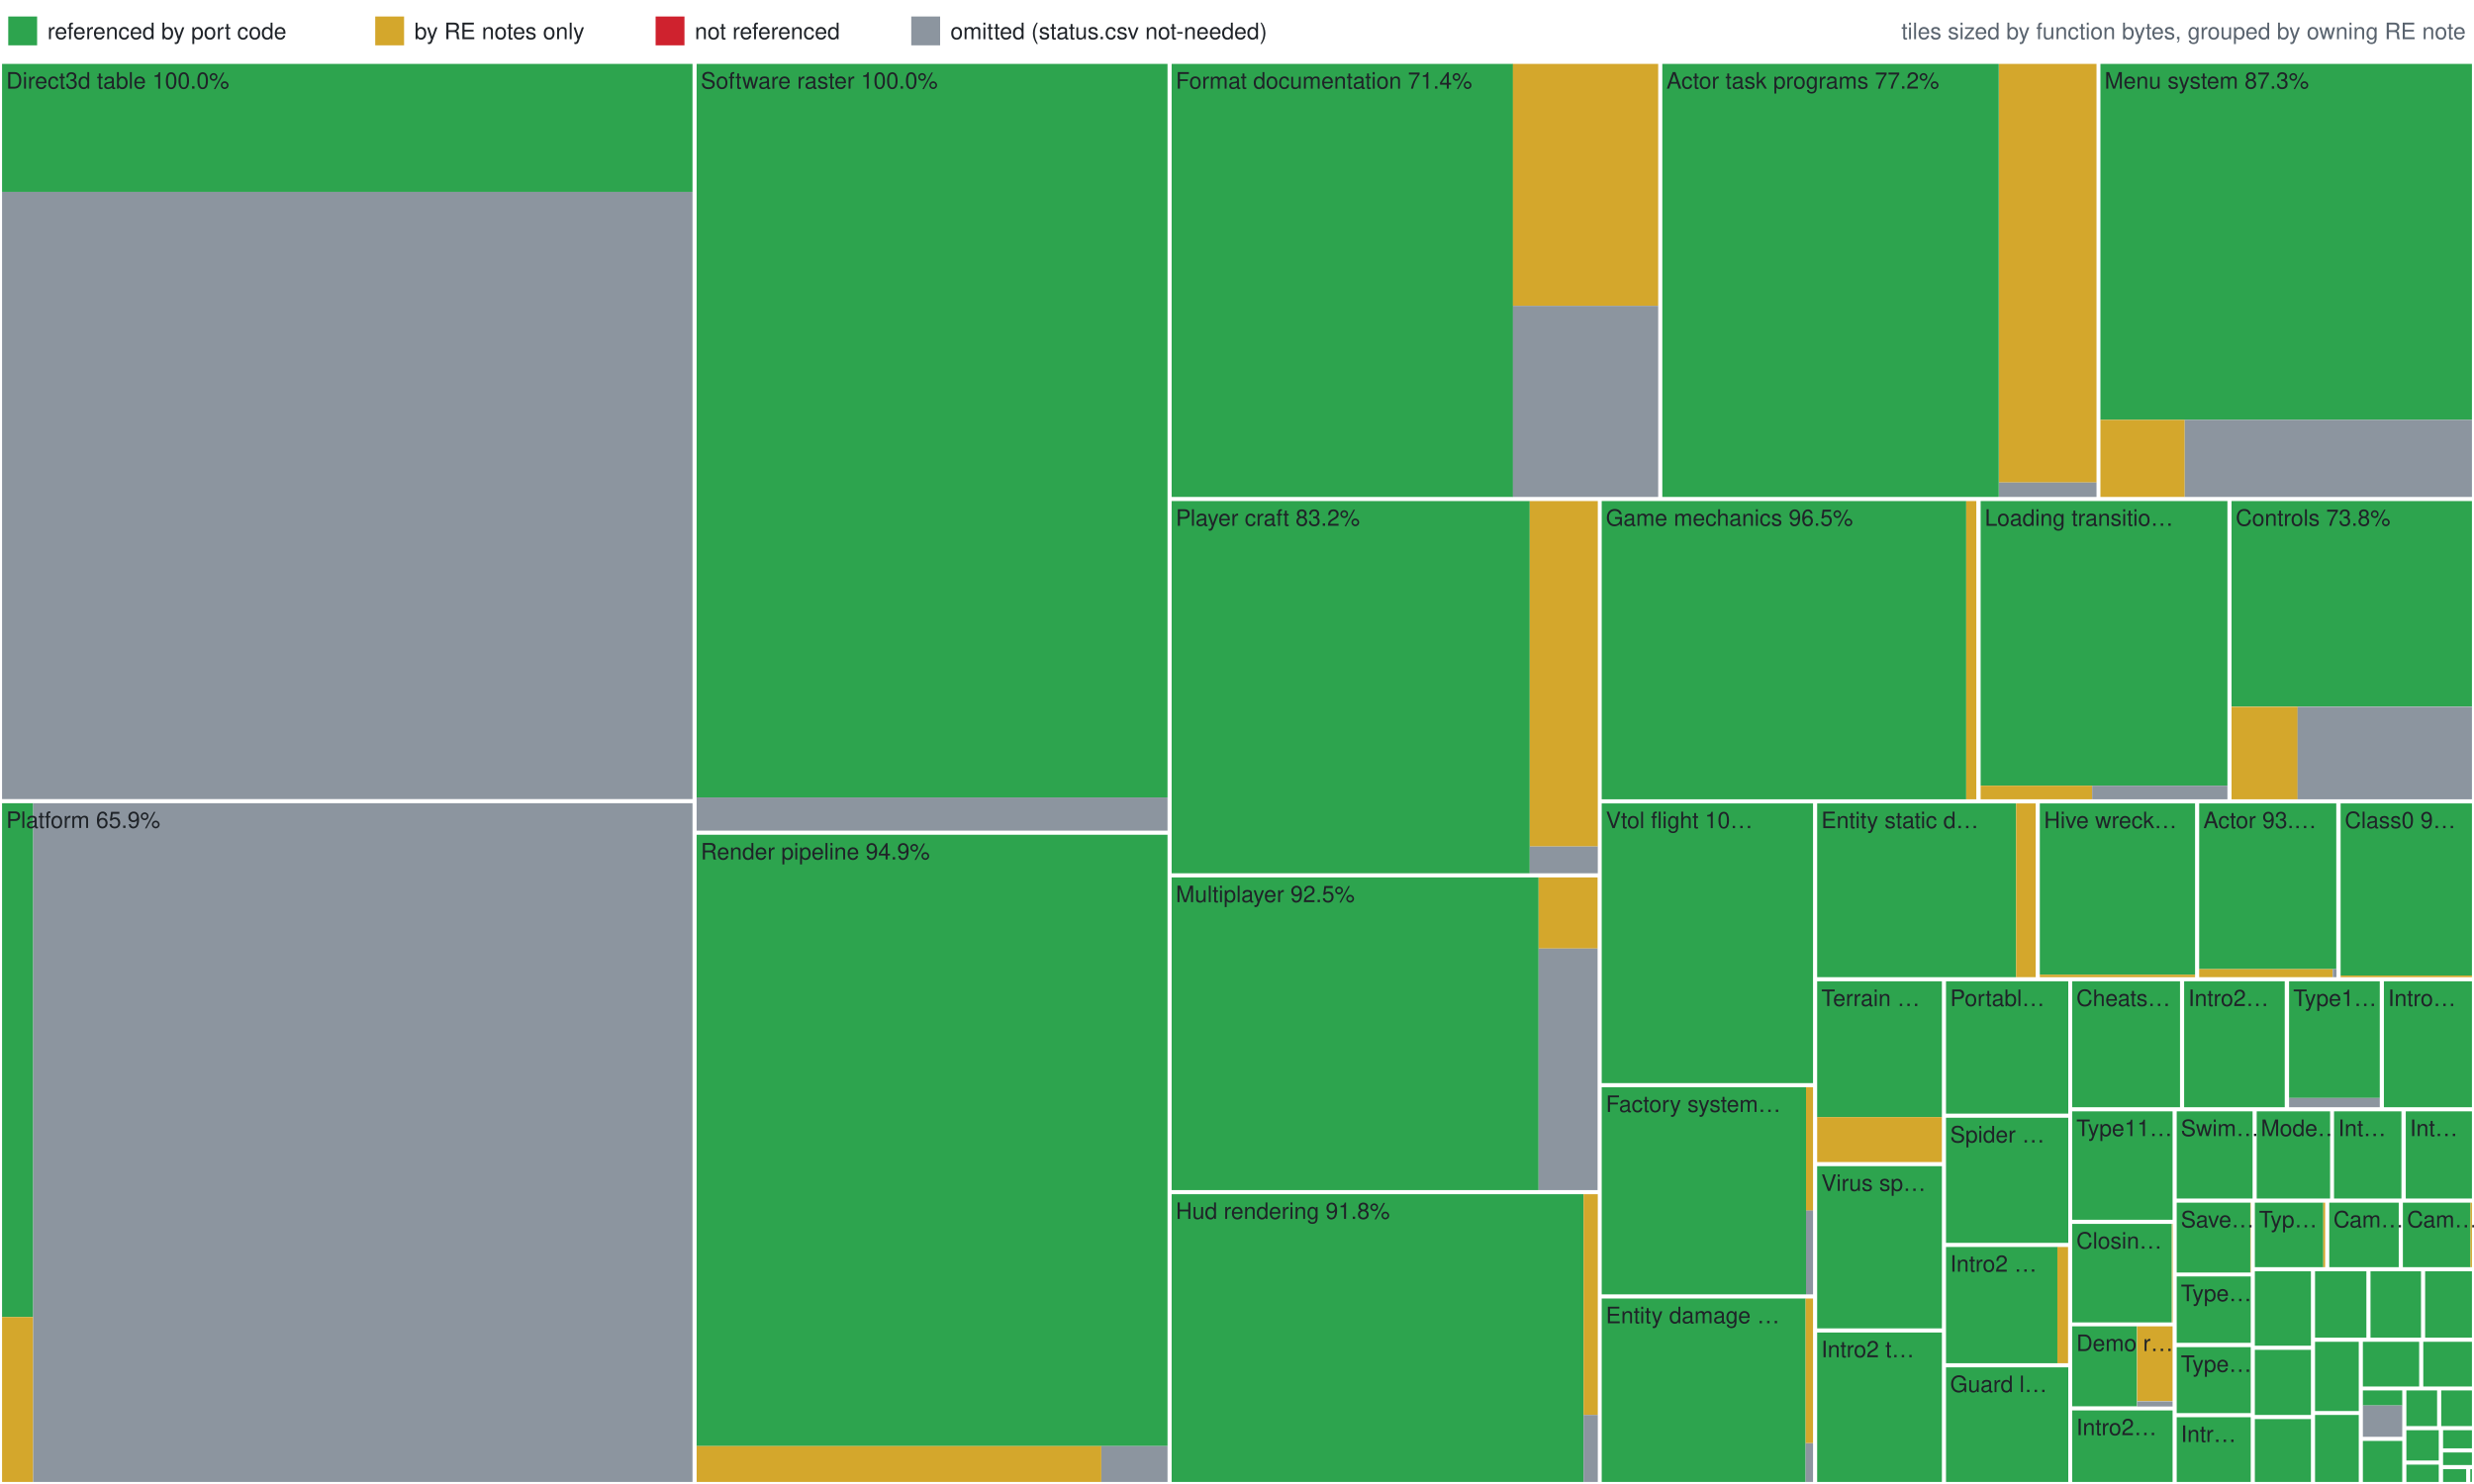
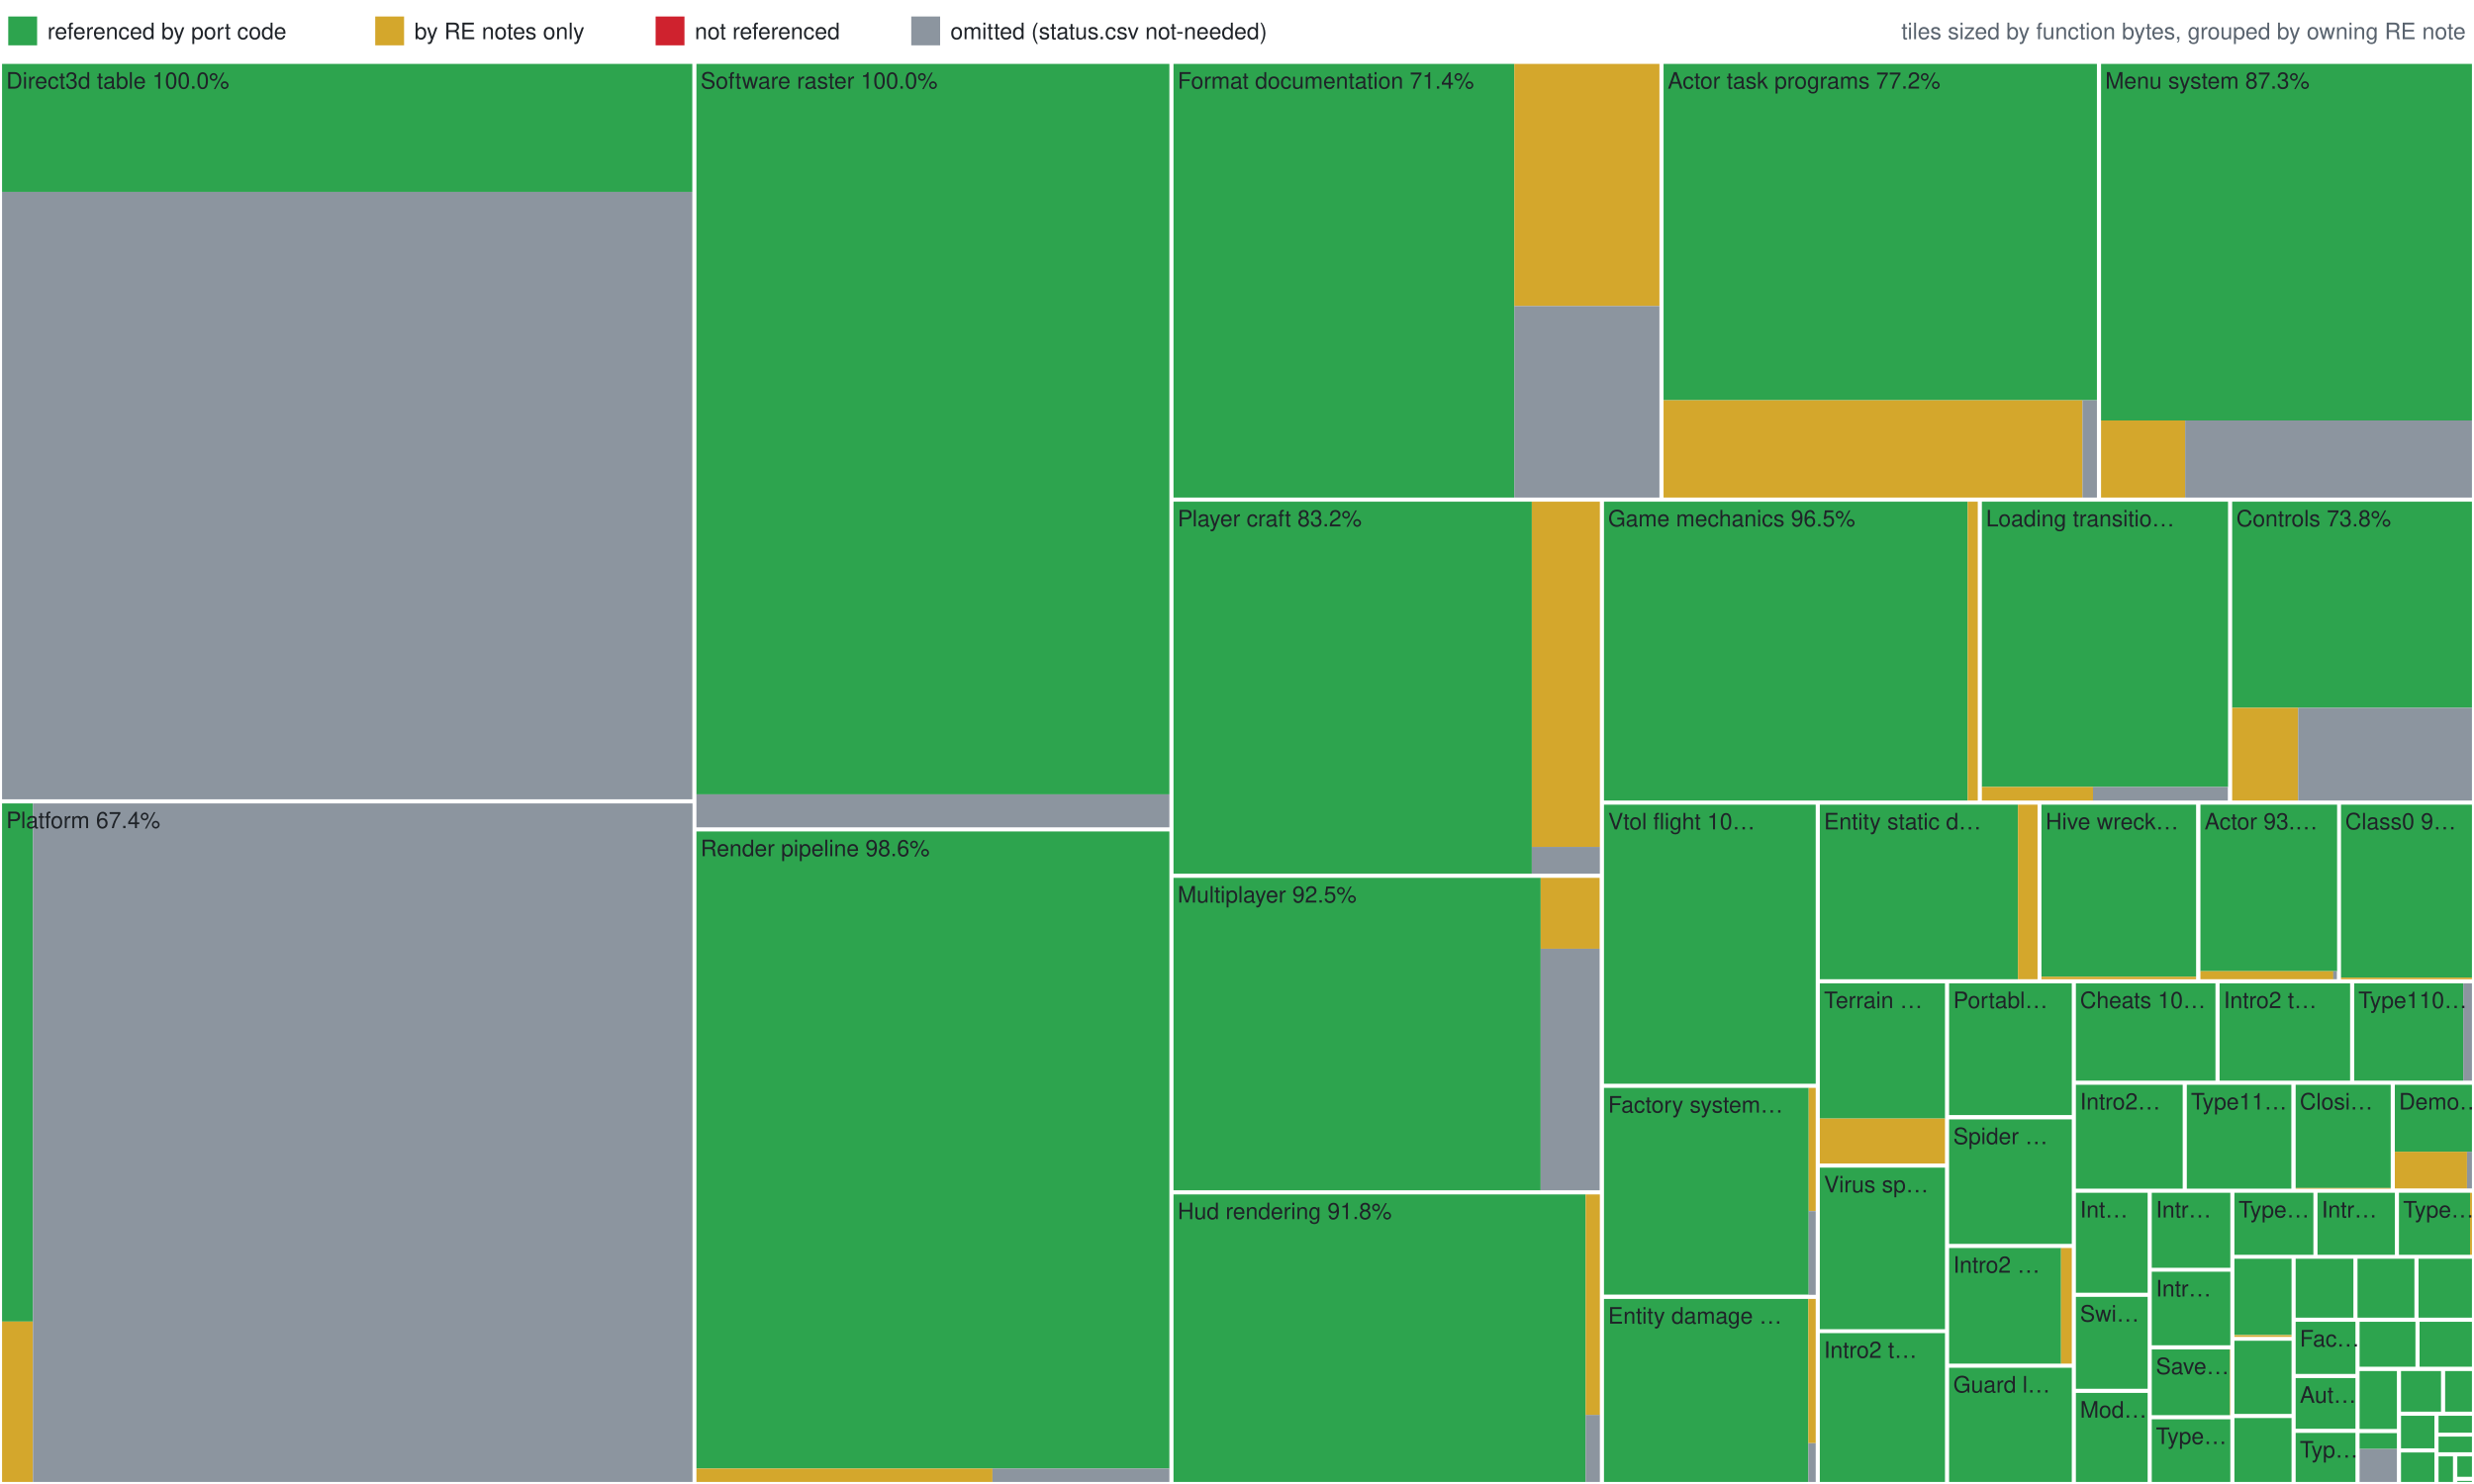
<svg xmlns="http://www.w3.org/2000/svg" width="1200" height="720" viewBox="0 0 1200 720" font-family="Segoe UI, Helvetica, Arial, sans-serif" font-size="11">
  <rect width="1200" height="720" fill="#ffffff" />
  <rect x="4" y="8" width="14" height="14" fill="#2da44e" />
  <text x="23" y="19" fill="#1f2328">referenced by port code</text>
  <rect x="182" y="8" width="14" height="14" fill="#d4a72c" />
  <text x="201" y="19" fill="#1f2328">by RE notes only</text>
  <rect x="318" y="8" width="14" height="14" fill="#cf222e" />
  <text x="337" y="19" fill="#1f2328">not referenced</text>
  <rect x="442" y="8" width="14" height="14" fill="#8c959f" />
  <text x="461" y="19" fill="#1f2328">omitted (status.csv not-needed)</text>
  <text x="1196" y="19" fill="#59636e" text-anchor="end">tiles sized by function bytes, grouped by owning RE note</text>
  <g>
-     <rect x="1" y="31" width="334.9" height="62.1" fill="#2da44e" />
-     <rect x="1" y="93.1" width="334.9" height="294.6" fill="#8c959f" />
+     <rect x="1" y="31" width="334.8" height="62.1" fill="#2da44e" />
+     <rect x="1" y="93.1" width="334.8" height="294.7" fill="#8c959f" />
    <text x="3" y="43" fill="#1f2328">Direct3d table 100.0%</text>
  </g>
  <g>
-     <rect x="1" y="389.7" width="15.1" height="249.3" fill="#2da44e" />
-     <rect x="1" y="639" width="15.1" height="80" fill="#d4a72c" />
-     <rect x="16.1" y="389.7" width="319.8" height="329.3" fill="#8c959f" />
-     <text x="3" y="401.7" fill="#1f2328">Platform 65.9%</text>
-   </g>
-   <g>
-     <rect x="337.9" y="31" width="228.4" height="355.9" fill="#2da44e" />
-     <rect x="337.9" y="386.9" width="228.4" height="16.1" fill="#8c959f" />
-     <text x="339.9" y="43" fill="#1f2328">Software raster 100.0%</text>
-   </g>
-   <g>
-     <rect x="337.9" y="405" width="228.4" height="296.6" fill="#2da44e" />
-     <rect x="337.9" y="701.6" width="196.3" height="17.4" fill="#d4a72c" />
-     <rect x="534.2" y="701.6" width="32.1" height="17.4" fill="#8c959f" />
-     <text x="339.9" y="417" fill="#1f2328">Render pipeline 94.9%</text>
-   </g>
-   <g>
-     <rect x="568.3" y="31" width="165.6" height="210.1" fill="#2da44e" />
-     <rect x="733.8" y="31" width="70.5" height="117.4" fill="#d4a72c" />
-     <rect x="733.8" y="148.4" width="70.5" height="92.7" fill="#8c959f" />
-     <text x="570.3" y="43" fill="#1f2328">Format documentation 71.4%</text>
-   </g>
-   <g>
-     <rect x="806.3" y="31" width="163.2" height="210.1" fill="#2da44e" />
-     <rect x="969.6" y="31" width="47.3" height="203.1" fill="#d4a72c" />
-     <rect x="969.6" y="234.1" width="47.3" height="7" fill="#8c959f" />
-     <text x="808.3" y="43" fill="#1f2328">Actor task programs 77.2%</text>
-   </g>
-   <g>
-     <rect x="1018.8" y="31" width="180.2" height="172.7" fill="#2da44e" />
-     <rect x="1018.8" y="203.7" width="40.9" height="37.4" fill="#d4a72c" />
-     <rect x="1059.7" y="203.7" width="139.3" height="37.4" fill="#8c959f" />
-     <text x="1020.8" y="43" fill="#1f2328">Menu system 87.3%</text>
-   </g>
-   <g>
-     <rect x="568.3" y="243.1" width="173.7" height="180.6" fill="#2da44e" />
-     <rect x="742" y="243.1" width="33" height="167.6" fill="#d4a72c" />
-     <rect x="742" y="410.7" width="33" height="13" fill="#8c959f" />
-     <text x="570.3" y="255.1" fill="#1f2328">Player craft 83.2%</text>
-   </g>
-   <g>
-     <rect x="568.3" y="425.7" width="178" height="151.7" fill="#2da44e" />
-     <rect x="746.3" y="425.7" width="28.6" height="34.5" fill="#d4a72c" />
-     <rect x="746.3" y="460.2" width="28.6" height="117.2" fill="#8c959f" />
-     <text x="570.3" y="437.7" fill="#1f2328">Multiplayer 92.5%</text>
-   </g>
-   <g>
-     <rect x="568.3" y="579.4" width="199.8" height="139.6" fill="#2da44e" />
-     <rect x="768.1" y="579.4" width="6.9" height="107.1" fill="#d4a72c" />
-     <rect x="768.1" y="686.5" width="6.9" height="32.5" fill="#8c959f" />
-     <text x="570.3" y="591.4" fill="#1f2328">Hud rendering 91.8%</text>
-   </g>
-   <g>
-     <rect x="776.9" y="243.1" width="176.8" height="144.7" fill="#2da44e" />
-     <rect x="953.7" y="243.1" width="4.9" height="144.7" fill="#d4a72c" />
-     <text x="778.9" y="255.1" fill="#1f2328">Game mechanics 96.5%</text>
-   </g>
-   <g>
-     <rect x="960.7" y="243.1" width="119.7" height="138.1" fill="#2da44e" />
-     <rect x="960.7" y="381.2" width="54.1" height="6.6" fill="#d4a72c" />
-     <rect x="1014.8" y="381.2" width="65.6" height="6.6" fill="#8c959f" />
-     <text x="962.7" y="255.1" fill="#1f2328">Loading transitio…</text>
-   </g>
-   <g>
-     <rect x="1082.4" y="243.1" width="116.6" height="99.7" fill="#2da44e" />
-     <rect x="1082.4" y="342.9" width="32.1" height="44.9" fill="#d4a72c" />
-     <rect x="1114.4" y="342.9" width="84.6" height="44.9" fill="#8c959f" />
-     <text x="1084.4" y="255.1" fill="#1f2328">Controls 73.8%</text>
-   </g>
-   <g>
-     <rect x="776.9" y="389.8" width="102.5" height="135.7" fill="#2da44e" />
-     <text x="778.9" y="401.8" fill="#1f2328">Vtol flight 10…</text>
-   </g>
-   <g>
-     <rect x="776.9" y="527.5" width="99.1" height="100.5" fill="#2da44e" />
-     <rect x="876" y="527.5" width="3.4" height="59.9" fill="#d4a72c" />
-     <rect x="876" y="587.3" width="3.4" height="40.7" fill="#8c959f" />
-     <text x="778.9" y="539.5" fill="#1f2328">Factory system…</text>
-   </g>
-   <g>
-     <rect x="776.9" y="630" width="98.9" height="89" fill="#2da44e" />
-     <rect x="875.8" y="630" width="3.6" height="70.2" fill="#d4a72c" />
-     <rect x="875.8" y="700.2" width="3.6" height="18.8" fill="#8c959f" />
-     <text x="778.9" y="642" fill="#1f2328">Entity damage …</text>
-   </g>
-   <g>
-     <rect x="881.4" y="389.8" width="96.5" height="84.3" fill="#2da44e" />
-     <rect x="977.9" y="389.8" width="9.5" height="84.3" fill="#d4a72c" />
-     <text x="883.4" y="401.8" fill="#1f2328">Entity static d…</text>
-   </g>
-   <g>
-     <rect x="989.4" y="389.8" width="75.3" height="83.1" fill="#2da44e" />
-     <rect x="989.4" y="472.9" width="75.3" height="1.2" fill="#d4a72c" />
-     <text x="991.4" y="401.8" fill="#1f2328">Hive wreck…</text>
-   </g>
-   <g>
-     <rect x="1066.7" y="389.8" width="66.5" height="80.4" fill="#2da44e" />
-     <rect x="1066.7" y="470.2" width="64.7" height="3.9" fill="#d4a72c" />
-     <rect x="1131.5" y="470.2" width="1.8" height="3.9" fill="#8c959f" />
-     <text x="1068.7" y="401.8" fill="#1f2328">Actor 93.…</text>
-   </g>
-   <g>
-     <rect x="1135.3" y="389.8" width="63.7" height="83.5" fill="#2da44e" />
-     <rect x="1135.3" y="473.3" width="63.7" height="0.8" fill="#d4a72c" />
-     <text x="1137.3" y="401.8" fill="#1f2328">Class0 9…</text>
-   </g>
-   <g>
-     <rect x="881.4" y="476.1" width="60.5" height="65.9" fill="#2da44e" />
-     <rect x="881.4" y="542" width="60.5" height="21.8" fill="#d4a72c" />
-     <text x="883.4" y="488.1" fill="#1f2328">Terrain …</text>
-   </g>
-   <g>
-     <rect x="881.4" y="565.8" width="60.5" height="78.7" fill="#2da44e" />
-     <text x="883.4" y="577.8" fill="#1f2328">Virus sp…</text>
-   </g>
-   <g>
-     <rect x="881.4" y="646.5" width="60.5" height="72.5" fill="#2da44e" />
-     <text x="883.4" y="658.5" fill="#1f2328">Intro2 t…</text>
-   </g>
-   <g>
-     <rect x="943.9" y="476.1" width="59.3" height="64.2" fill="#2da44e" />
-     <text x="945.9" y="488.1" fill="#1f2328">Portabl…</text>
-   </g>
-   <g>
-     <rect x="943.9" y="542.3" width="59.3" height="60.7" fill="#2da44e" />
-     <text x="945.9" y="554.3" fill="#1f2328">Spider …</text>
-   </g>
-   <g>
-     <rect x="943.9" y="605" width="54.1" height="56.4" fill="#2da44e" />
-     <rect x="997.9" y="605" width="5.2" height="56.4" fill="#d4a72c" />
-     <text x="945.9" y="617" fill="#1f2328">Intro2 …</text>
-   </g>
-   <g>
-     <rect x="943.9" y="663.4" width="59.3" height="55.6" fill="#2da44e" />
-     <text x="945.9" y="675.4" fill="#1f2328">Guard l…</text>
-   </g>
-   <g>
-     <rect x="1005.1" y="476.1" width="52.3" height="61.1" fill="#2da44e" />
-     <rect x="1005.1" y="537.2" width="52.3" height="0" fill="#8c959f" />
-     <text x="1007.1" y="488.1" fill="#1f2328">Cheats…</text>
-   </g>
-   <g>
-     <rect x="1059.4" y="476.1" width="48.8" height="61.1" fill="#2da44e" />
-     <text x="1061.4" y="488.1" fill="#1f2328">Intro2…</text>
-   </g>
-   <g>
-     <rect x="1110.3" y="476.1" width="44" height="56.6" fill="#2da44e" />
-     <rect x="1110.3" y="532.7" width="44" height="4.5" fill="#8c959f" />
-     <text x="1112.3" y="488.1" fill="#1f2328">Type1…</text>
-   </g>
-   <g>
-     <rect x="1156.3" y="476.1" width="42.7" height="61.1" fill="#2da44e" />
-     <text x="1158.3" y="488.1" fill="#1f2328">Intro…</text>
-   </g>
-   <g>
-     <rect x="1005.1" y="539.2" width="48.7" height="52.6" fill="#2da44e" />
-     <text x="1007.1" y="551.2" fill="#1f2328">Type11…</text>
-   </g>
-   <g>
-     <rect x="1005.1" y="593.8" width="48.3" height="47.8" fill="#2da44e" />
-     <rect x="1053.5" y="593.8" width="0.3" height="47.8" fill="#d4a72c" />
-     <text x="1007.1" y="605.8" fill="#1f2328">Closin…</text>
-   </g>
-   <g>
-     <rect x="1005.1" y="643.5" width="31.4" height="38.8" fill="#2da44e" />
-     <rect x="1036.6" y="643.5" width="17.2" height="36.3" fill="#d4a72c" />
-     <rect x="1036.6" y="679.9" width="17.2" height="2.5" fill="#8c959f" />
-     <text x="1007.1" y="655.5" fill="#1f2328">Demo r…</text>
-   </g>
-   <g>
-     <rect x="1005.1" y="684.3" width="48.7" height="34.7" fill="#2da44e" />
-     <text x="1007.1" y="696.3" fill="#1f2328">Intro2…</text>
-   </g>
-   <g>
-     <rect x="1055.8" y="539.2" width="36.8" height="42.3" fill="#2da44e" />
-     <text x="1057.8" y="551.2" fill="#1f2328">Swim…</text>
-   </g>
-   <g>
-     <rect x="1094.6" y="539.2" width="35.6" height="42.3" fill="#2da44e" />
-     <text x="1096.6" y="551.2" fill="#1f2328">Mode…</text>
-   </g>
-   <g>
-     <rect x="1132.1" y="539.2" width="32.7" height="42.3" fill="#2da44e" />
-     <text x="1134.1" y="551.2" fill="#1f2328">Int…</text>
-   </g>
-   <g>
-     <rect x="1166.9" y="539.2" width="32.1" height="42.3" fill="#2da44e" />
-     <text x="1168.9" y="551.2" fill="#1f2328">Int…</text>
-   </g>
-   <g>
-     <rect x="1055.8" y="583.5" width="35.7" height="33.9" fill="#2da44e" />
-     <rect x="1091.5" y="583.5" width="0.2" height="33.9" fill="#d4a72c" />
-     <text x="1057.8" y="595.5" fill="#1f2328">Save…</text>
-   </g>
-   <g>
-     <rect x="1055.8" y="619.3" width="35.9" height="32.2" fill="#2da44e" />
-     <text x="1057.8" y="631.3" fill="#1f2328">Type…</text>
-   </g>
-   <g>
-     <rect x="1055.8" y="653.6" width="35.9" height="32" fill="#2da44e" />
-     <text x="1057.8" y="665.6" fill="#1f2328">Type…</text>
-   </g>
-   <g>
-     <rect x="1055.8" y="687.6" width="35.9" height="31.4" fill="#2da44e" />
-     <text x="1057.8" y="699.6" fill="#1f2328">Intr…</text>
-   </g>
-   <g>
-     <rect x="1093.7" y="583.5" width="33.2" height="31.3" fill="#2da44e" />
-     <rect x="1126.9" y="583.5" width="0.9" height="31.3" fill="#d4a72c" />
-     <text x="1095.7" y="595.5" fill="#1f2328">Typ…</text>
-   </g>
-   <g>
-     <rect x="1129.8" y="583.5" width="33.7" height="31.3" fill="#2da44e" />
-     <text x="1131.8" y="595.5" fill="#1f2328">Cam…</text>
-   </g>
-   <g>
-     <rect x="1165.5" y="583.5" width="32.8" height="31.3" fill="#2da44e" />
-     <rect x="1198.3" y="583.5" width="0.7" height="31.3" fill="#d4a72c" />
-     <text x="1167.5" y="595.5" fill="#1f2328">Cam…</text>
-   </g>
-   <g>
-     <rect x="1093.7" y="616.8" width="27.2" height="36.1" fill="#2da44e" />
-   </g>
-   <g>
-     <rect x="1093.7" y="654.9" width="27.2" height="31.6" fill="#2da44e" />
-   </g>
-   <g>
-     <rect x="1093.7" y="688.5" width="27.2" height="30.5" fill="#2da44e" />
-   </g>
-   <g>
-     <rect x="1122.9" y="616.8" width="24.9" height="32.2" fill="#2da44e" />
-   </g>
-   <g>
-     <rect x="1149.8" y="616.8" width="24.5" height="32.2" fill="#2da44e" />
-   </g>
-   <g>
-     <rect x="1176.3" y="616.8" width="22.7" height="32.2" fill="#2da44e" />
-   </g>
-   <g>
-     <rect x="1122.9" y="651" width="21.2" height="33.6" fill="#2da44e" />
-   </g>
-   <g>
-     <rect x="1122.9" y="686.5" width="21.2" height="32.5" fill="#2da44e" />
-   </g>
-   <g>
-     <rect x="1146.1" y="651" width="27.3" height="21.7" fill="#2da44e" />
-   </g>
-   <g>
-     <rect x="1175.4" y="651" width="23.6" height="21.7" fill="#2da44e" />
-   </g>
-   <g>
-     <rect x="1146.1" y="674.6" width="19.1" height="7.3" fill="#2da44e" />
-     <rect x="1146.1" y="681.9" width="19.1" height="15.2" fill="#8c959f" />
-   </g>
-   <g>
-     <rect x="1146.1" y="699.1" width="19.1" height="19.9" fill="#2da44e" />
-   </g>
-   <g>
-     <rect x="1167.2" y="674.6" width="14.9" height="17.3" fill="#2da44e" />
-   </g>
-   <g>
-     <rect x="1184.1" y="674.6" width="14.9" height="17.3" fill="#2da44e" />
-   </g>
-   <g>
-     <rect x="1167.2" y="693.9" width="15.7" height="14.7" fill="#2da44e" />
-   </g>
-   <g>
-     <rect x="1167.2" y="710.6" width="15.7" height="8.4" fill="#2da44e" />
-   </g>
-   <g>
-     <rect x="1185" y="693.9" width="14" height="8.8" fill="#2da44e" />
-   </g>
-   <g>
-     <rect x="1185" y="704.7" width="14" height="6.1" fill="#2da44e" />
-   </g>
-   <g>
-     <rect x="1185" y="712.8" width="11.2" height="6.2" fill="#2da44e" />
-   </g>
-   <g>
-     <rect x="1198.2" y="712.8" width="0.8" height="6.2" fill="#2da44e" />
+     <rect x="1" y="389.8" width="15" height="251.4" fill="#2da44e" />
+     <rect x="1" y="641.2" width="15" height="77.8" fill="#d4a72c" />
+     <rect x="16" y="389.8" width="319.9" height="329.2" fill="#8c959f" />
+     <text x="3" y="401.8" fill="#1f2328">Platform 67.4%</text>
+   </g>
+   <g>
+     <rect x="337.8" y="31" width="229.4" height="354.4" fill="#2da44e" />
+     <rect x="337.8" y="385.4" width="229.4" height="16" fill="#8c959f" />
+     <text x="339.8" y="43" fill="#1f2328">Software raster 100.0%</text>
+   </g>
+   <g>
+     <rect x="337.8" y="403.4" width="229.4" height="309.1" fill="#2da44e" />
+     <rect x="337.8" y="712.5" width="143.6" height="6.5" fill="#d4a72c" />
+     <rect x="481.4" y="712.5" width="85.8" height="6.5" fill="#8c959f" />
+     <text x="339.8" y="415.4" fill="#1f2328">Render pipeline 98.6%</text>
+   </g>
+   <g>
+     <rect x="569.2" y="31" width="165.3" height="210.4" fill="#2da44e" />
+     <rect x="734.5" y="31" width="70.4" height="117.5" fill="#d4a72c" />
+     <rect x="734.5" y="148.5" width="70.4" height="92.9" fill="#8c959f" />
+     <text x="571.2" y="43" fill="#1f2328">Format documentation 71.4%</text>
+   </g>
+   <g>
+     <rect x="806.9" y="31" width="210.2" height="163.2" fill="#2da44e" />
+     <rect x="806.9" y="194.2" width="203.2" height="47.2" fill="#d4a72c" />
+     <rect x="1010.1" y="194.2" width="7" height="47.2" fill="#8c959f" />
+     <text x="808.9" y="43" fill="#1f2328">Actor task programs 77.2%</text>
+   </g>
+   <g>
+     <rect x="1019.1" y="31" width="179.9" height="173" fill="#2da44e" />
+     <rect x="1019.1" y="204" width="40.8" height="37.4" fill="#d4a72c" />
+     <rect x="1059.9" y="204" width="139.1" height="37.4" fill="#8c959f" />
+     <text x="1021.1" y="43" fill="#1f2328">Menu system 87.3%</text>
+   </g>
+   <g>
+     <rect x="569.2" y="243.4" width="173.8" height="180.5" fill="#2da44e" />
+     <rect x="743" y="243.4" width="33" height="167.5" fill="#d4a72c" />
+     <rect x="743" y="410.9" width="33" height="13" fill="#8c959f" />
+     <text x="571.2" y="255.4" fill="#1f2328">Player craft 83.2%</text>
+   </g>
+   <g>
+     <rect x="569.2" y="425.9" width="178.1" height="151.6" fill="#2da44e" />
+     <rect x="747.3" y="425.9" width="28.6" height="34.4" fill="#d4a72c" />
+     <rect x="747.3" y="460.3" width="28.6" height="117.2" fill="#8c959f" />
+     <text x="571.2" y="437.9" fill="#1f2328">Multiplayer 92.5%</text>
+   </g>
+   <g>
+     <rect x="569.2" y="579.5" width="199.9" height="139.5" fill="#2da44e" />
+     <rect x="769.1" y="579.5" width="6.9" height="107.1" fill="#d4a72c" />
+     <rect x="769.1" y="686.5" width="6.9" height="32.5" fill="#8c959f" />
+     <text x="571.2" y="591.5" fill="#1f2328">Hud rendering 91.8%</text>
+   </g>
+   <g>
+     <rect x="778" y="243.4" width="176.4" height="145" fill="#2da44e" />
+     <rect x="954.4" y="243.4" width="4.9" height="145" fill="#d4a72c" />
+     <text x="780" y="255.4" fill="#1f2328">Game mechanics 96.5%</text>
+   </g>
+   <g>
+     <rect x="961.3" y="243.4" width="119.4" height="138.4" fill="#2da44e" />
+     <rect x="961.3" y="381.8" width="54" height="6.6" fill="#d4a72c" />
+     <rect x="1015.2" y="381.8" width="65.4" height="6.6" fill="#8c959f" />
+     <text x="963.3" y="255.4" fill="#1f2328">Loading transitio…</text>
+   </g>
+   <g>
+     <rect x="1082.7" y="243.4" width="116.3" height="100" fill="#2da44e" />
+     <rect x="1082.7" y="343.4" width="32" height="45" fill="#d4a72c" />
+     <rect x="1114.7" y="343.4" width="84.3" height="45" fill="#8c959f" />
+     <text x="1084.7" y="255.4" fill="#1f2328">Controls 73.8%</text>
+   </g>
+   <g>
+     <rect x="778" y="390.4" width="102.7" height="135.4" fill="#2da44e" />
+     <text x="780" y="402.4" fill="#1f2328">Vtol flight 10…</text>
+   </g>
+   <g>
+     <rect x="778" y="527.8" width="99.3" height="100.3" fill="#2da44e" />
+     <rect x="877.3" y="527.8" width="3.4" height="59.7" fill="#d4a72c" />
+     <rect x="877.3" y="587.6" width="3.4" height="40.6" fill="#8c959f" />
+     <text x="780" y="539.8" fill="#1f2328">Factory system…</text>
+   </g>
+   <g>
+     <rect x="778" y="630.2" width="99.1" height="88.8" fill="#2da44e" />
+     <rect x="877.1" y="630.2" width="3.6" height="70" fill="#d4a72c" />
+     <rect x="877.1" y="700.2" width="3.6" height="18.8" fill="#8c959f" />
+     <text x="780" y="642.2" fill="#1f2328">Entity damage …</text>
+   </g>
+   <g>
+     <rect x="882.7" y="390.4" width="96.1" height="84.7" fill="#2da44e" />
+     <rect x="978.8" y="390.4" width="9.5" height="84.7" fill="#d4a72c" />
+     <text x="884.7" y="402.4" fill="#1f2328">Entity static d…</text>
+   </g>
+   <g>
+     <rect x="990.2" y="390.4" width="75" height="83.5" fill="#2da44e" />
+     <rect x="990.2" y="473.9" width="75" height="1.2" fill="#d4a72c" />
+     <text x="992.2" y="402.4" fill="#1f2328">Hive wreck…</text>
+   </g>
+   <g>
+     <rect x="1067.3" y="390.4" width="66.3" height="80.8" fill="#2da44e" />
+     <rect x="1067.3" y="471.2" width="64.5" height="3.9" fill="#d4a72c" />
+     <rect x="1131.7" y="471.2" width="1.8" height="3.9" fill="#8c959f" />
+     <text x="1069.3" y="402.4" fill="#1f2328">Actor 93.…</text>
+   </g>
+   <g>
+     <rect x="1135.5" y="390.4" width="63.5" height="83.9" fill="#2da44e" />
+     <rect x="1135.5" y="474.3" width="63.5" height="0.8" fill="#d4a72c" />
+     <text x="1137.5" y="402.4" fill="#1f2328">Class0 9…</text>
+   </g>
+   <g>
+     <rect x="882.7" y="477.1" width="60.7" height="65.6" fill="#2da44e" />
+     <rect x="882.7" y="542.7" width="60.7" height="21.8" fill="#d4a72c" />
+     <text x="884.7" y="489.1" fill="#1f2328">Terrain …</text>
+   </g>
+   <g>
+     <rect x="882.7" y="566.5" width="60.7" height="78.4" fill="#2da44e" />
+     <text x="884.7" y="578.5" fill="#1f2328">Virus sp…</text>
+   </g>
+   <g>
+     <rect x="882.7" y="646.8" width="60.7" height="72.2" fill="#2da44e" />
+     <text x="884.7" y="658.8" fill="#1f2328">Intro2 t…</text>
+   </g>
+   <g>
+     <rect x="945.4" y="477.1" width="59.5" height="63.9" fill="#2da44e" />
+     <text x="947.4" y="489.1" fill="#1f2328">Portabl…</text>
+   </g>
+   <g>
+     <rect x="945.4" y="543.1" width="59.5" height="60.4" fill="#2da44e" />
+     <text x="947.4" y="555.1" fill="#1f2328">Spider …</text>
+   </g>
+   <g>
+     <rect x="945.4" y="605.5" width="54.3" height="56.1" fill="#2da44e" />
+     <rect x="999.7" y="605.5" width="5.2" height="56.1" fill="#d4a72c" />
+     <text x="947.4" y="617.5" fill="#1f2328">Intro2 …</text>
+   </g>
+   <g>
+     <rect x="945.4" y="663.6" width="59.5" height="55.4" fill="#2da44e" />
+     <text x="947.4" y="675.6" fill="#1f2328">Guard l…</text>
+   </g>
+   <g>
+     <rect x="1006.9" y="477.1" width="67.7" height="47.2" fill="#2da44e" />
+     <rect x="1074.6" y="477.1" width="0" height="47.2" fill="#8c959f" />
+     <text x="1008.9" y="489.1" fill="#1f2328">Cheats 10…</text>
+   </g>
+   <g>
+     <rect x="1076.6" y="477.1" width="63.3" height="47.2" fill="#2da44e" />
+     <text x="1078.6" y="489.1" fill="#1f2328">Intro2 t…</text>
+   </g>
+   <g>
+     <rect x="1141.9" y="477.1" width="52.9" height="47.2" fill="#2da44e" />
+     <rect x="1194.8" y="477.1" width="4.2" height="47.2" fill="#8c959f" />
+     <text x="1143.9" y="489.1" fill="#1f2328">Type110…</text>
+   </g>
+   <g>
+     <rect x="1006.9" y="526.3" width="51.8" height="50.4" fill="#2da44e" />
+     <text x="1008.9" y="538.3" fill="#1f2328">Intro2…</text>
+   </g>
+   <g>
+     <rect x="1060.7" y="526.3" width="50.7" height="50.4" fill="#2da44e" />
+     <text x="1062.7" y="538.3" fill="#1f2328">Type11…</text>
+   </g>
+   <g>
+     <rect x="1113.5" y="526.3" width="46.1" height="50.1" fill="#2da44e" />
+     <rect x="1113.5" y="576.4" width="46.1" height="0.3" fill="#d4a72c" />
+     <text x="1115.5" y="538.3" fill="#1f2328">Closi…</text>
+   </g>
+   <g>
+     <rect x="1161.6" y="526.3" width="37.4" height="32.6" fill="#2da44e" />
+     <rect x="1161.6" y="558.8" width="35" height="17.8" fill="#d4a72c" />
+     <rect x="1196.6" y="558.8" width="2.4" height="17.8" fill="#8c959f" />
+     <text x="1163.6" y="538.3" fill="#1f2328">Demo…</text>
+   </g>
+   <g>
+     <rect x="1006.9" y="578.7" width="34.8" height="48.5" fill="#2da44e" />
+     <text x="1008.9" y="590.7" fill="#1f2328">Int…</text>
+   </g>
+   <g>
+     <rect x="1006.9" y="629.2" width="34.8" height="44.6" fill="#2da44e" />
+     <text x="1008.9" y="641.2" fill="#1f2328">Swi…</text>
+   </g>
+   <g>
+     <rect x="1006.9" y="675.8" width="34.8" height="43.2" fill="#2da44e" />
+     <text x="1008.9" y="687.8" fill="#1f2328">Mod…</text>
+   </g>
+   <g>
+     <rect x="1043.7" y="578.7" width="38.1" height="36.4" fill="#2da44e" />
+     <text x="1045.7" y="590.7" fill="#1f2328">Intr…</text>
+   </g>
+   <g>
+     <rect x="1043.7" y="617" width="38.1" height="35.7" fill="#2da44e" />
+     <text x="1045.7" y="629" fill="#1f2328">Intr…</text>
+   </g>
+   <g>
+     <rect x="1043.7" y="654.7" width="37.9" height="31.9" fill="#2da44e" />
+     <rect x="1081.6" y="654.7" width="0.2" height="31.9" fill="#d4a72c" />
+     <text x="1045.7" y="666.7" fill="#1f2328">Save…</text>
+   </g>
+   <g>
+     <rect x="1043.7" y="688.6" width="38.1" height="30.4" fill="#2da44e" />
+     <text x="1045.7" y="700.6" fill="#1f2328">Type…</text>
+   </g>
+   <g>
+     <rect x="1083.8" y="578.7" width="38.3" height="30.1" fill="#2da44e" />
+     <text x="1085.8" y="590.7" fill="#1f2328">Type…</text>
+   </g>
+   <g>
+     <rect x="1124.1" y="578.7" width="37.5" height="30.1" fill="#2da44e" />
+     <text x="1126.1" y="590.7" fill="#1f2328">Intr…</text>
+   </g>
+   <g>
+     <rect x="1163.6" y="578.7" width="34.5" height="30.1" fill="#2da44e" />
+     <rect x="1198.1" y="578.7" width="0.9" height="30.1" fill="#d4a72c" />
+     <text x="1165.6" y="590.7" fill="#1f2328">Type…</text>
+   </g>
+   <g>
+     <rect x="1083.8" y="610.7" width="27.7" height="37" fill="#2da44e" />
+     <rect x="1083.8" y="647.8" width="27.7" height="0.8" fill="#d4a72c" />
+   </g>
+   <g>
+     <rect x="1083.8" y="650.5" width="27.7" height="35.5" fill="#2da44e" />
+   </g>
+   <g>
+     <rect x="1083.8" y="688" width="27.7" height="31" fill="#2da44e" />
+   </g>
+   <g>
+     <rect x="1113.5" y="610.7" width="28" height="28.6" fill="#2da44e" />
+   </g>
+   <g>
+     <rect x="1143.5" y="610.7" width="27.6" height="28.6" fill="#2da44e" />
+   </g>
+   <g>
+     <rect x="1173.1" y="610.7" width="25.9" height="28.6" fill="#2da44e" />
+   </g>
+   <g>
+     <rect x="1113.5" y="641.3" width="29" height="25.3" fill="#2da44e" />
+     <text x="1115.5" y="653.3" fill="#1f2328">Fac…</text>
+   </g>
+   <g>
+     <rect x="1113.5" y="668.6" width="29" height="24.6" fill="#2da44e" />
+     <text x="1115.5" y="680.6" fill="#1f2328">Aut…</text>
+   </g>
+   <g>
+     <rect x="1113.5" y="695.2" width="29" height="23.8" fill="#2da44e" />
+     <text x="1115.5" y="707.2" fill="#1f2328">Typ…</text>
+   </g>
+   <g>
+     <rect x="1144.5" y="641.3" width="27.1" height="21.8" fill="#2da44e" />
+   </g>
+   <g>
+     <rect x="1173.6" y="641.3" width="25.4" height="21.8" fill="#2da44e" />
+   </g>
+   <g>
+     <rect x="1144.5" y="665.2" width="18.1" height="28.1" fill="#2da44e" />
+   </g>
+   <g>
+     <rect x="1144.5" y="695.3" width="18.1" height="7.7" fill="#2da44e" />
+     <rect x="1144.5" y="703" width="18.1" height="16" fill="#8c959f" />
+   </g>
+   <g>
+     <rect x="1164.6" y="665.2" width="19.4" height="19.7" fill="#2da44e" />
+   </g>
+   <g>
+     <rect x="1186" y="665.2" width="13" height="19.7" fill="#2da44e" />
+   </g>
+   <g>
+     <rect x="1164.6" y="686.9" width="16.2" height="15.8" fill="#2da44e" />
+   </g>
+   <g>
+     <rect x="1164.6" y="704.7" width="16.2" height="14.3" fill="#2da44e" />
+   </g>
+   <g>
+     <rect x="1182.8" y="686.9" width="16.2" height="8.2" fill="#2da44e" />
+   </g>
+   <g>
+     <rect x="1182.8" y="697" width="16.2" height="7.6" fill="#2da44e" />
+   </g>
+   <g>
+     <rect x="1182.8" y="706.6" width="7" height="12.4" fill="#2da44e" />
+   </g>
+   <g>
+     <rect x="1191.9" y="706.6" width="7.1" height="9.9" fill="#2da44e" />
+   </g>
+   <g>
+     <rect x="1191.9" y="718.5" width="7.1" height="0.5" fill="#2da44e" />
  </g>
</svg>
